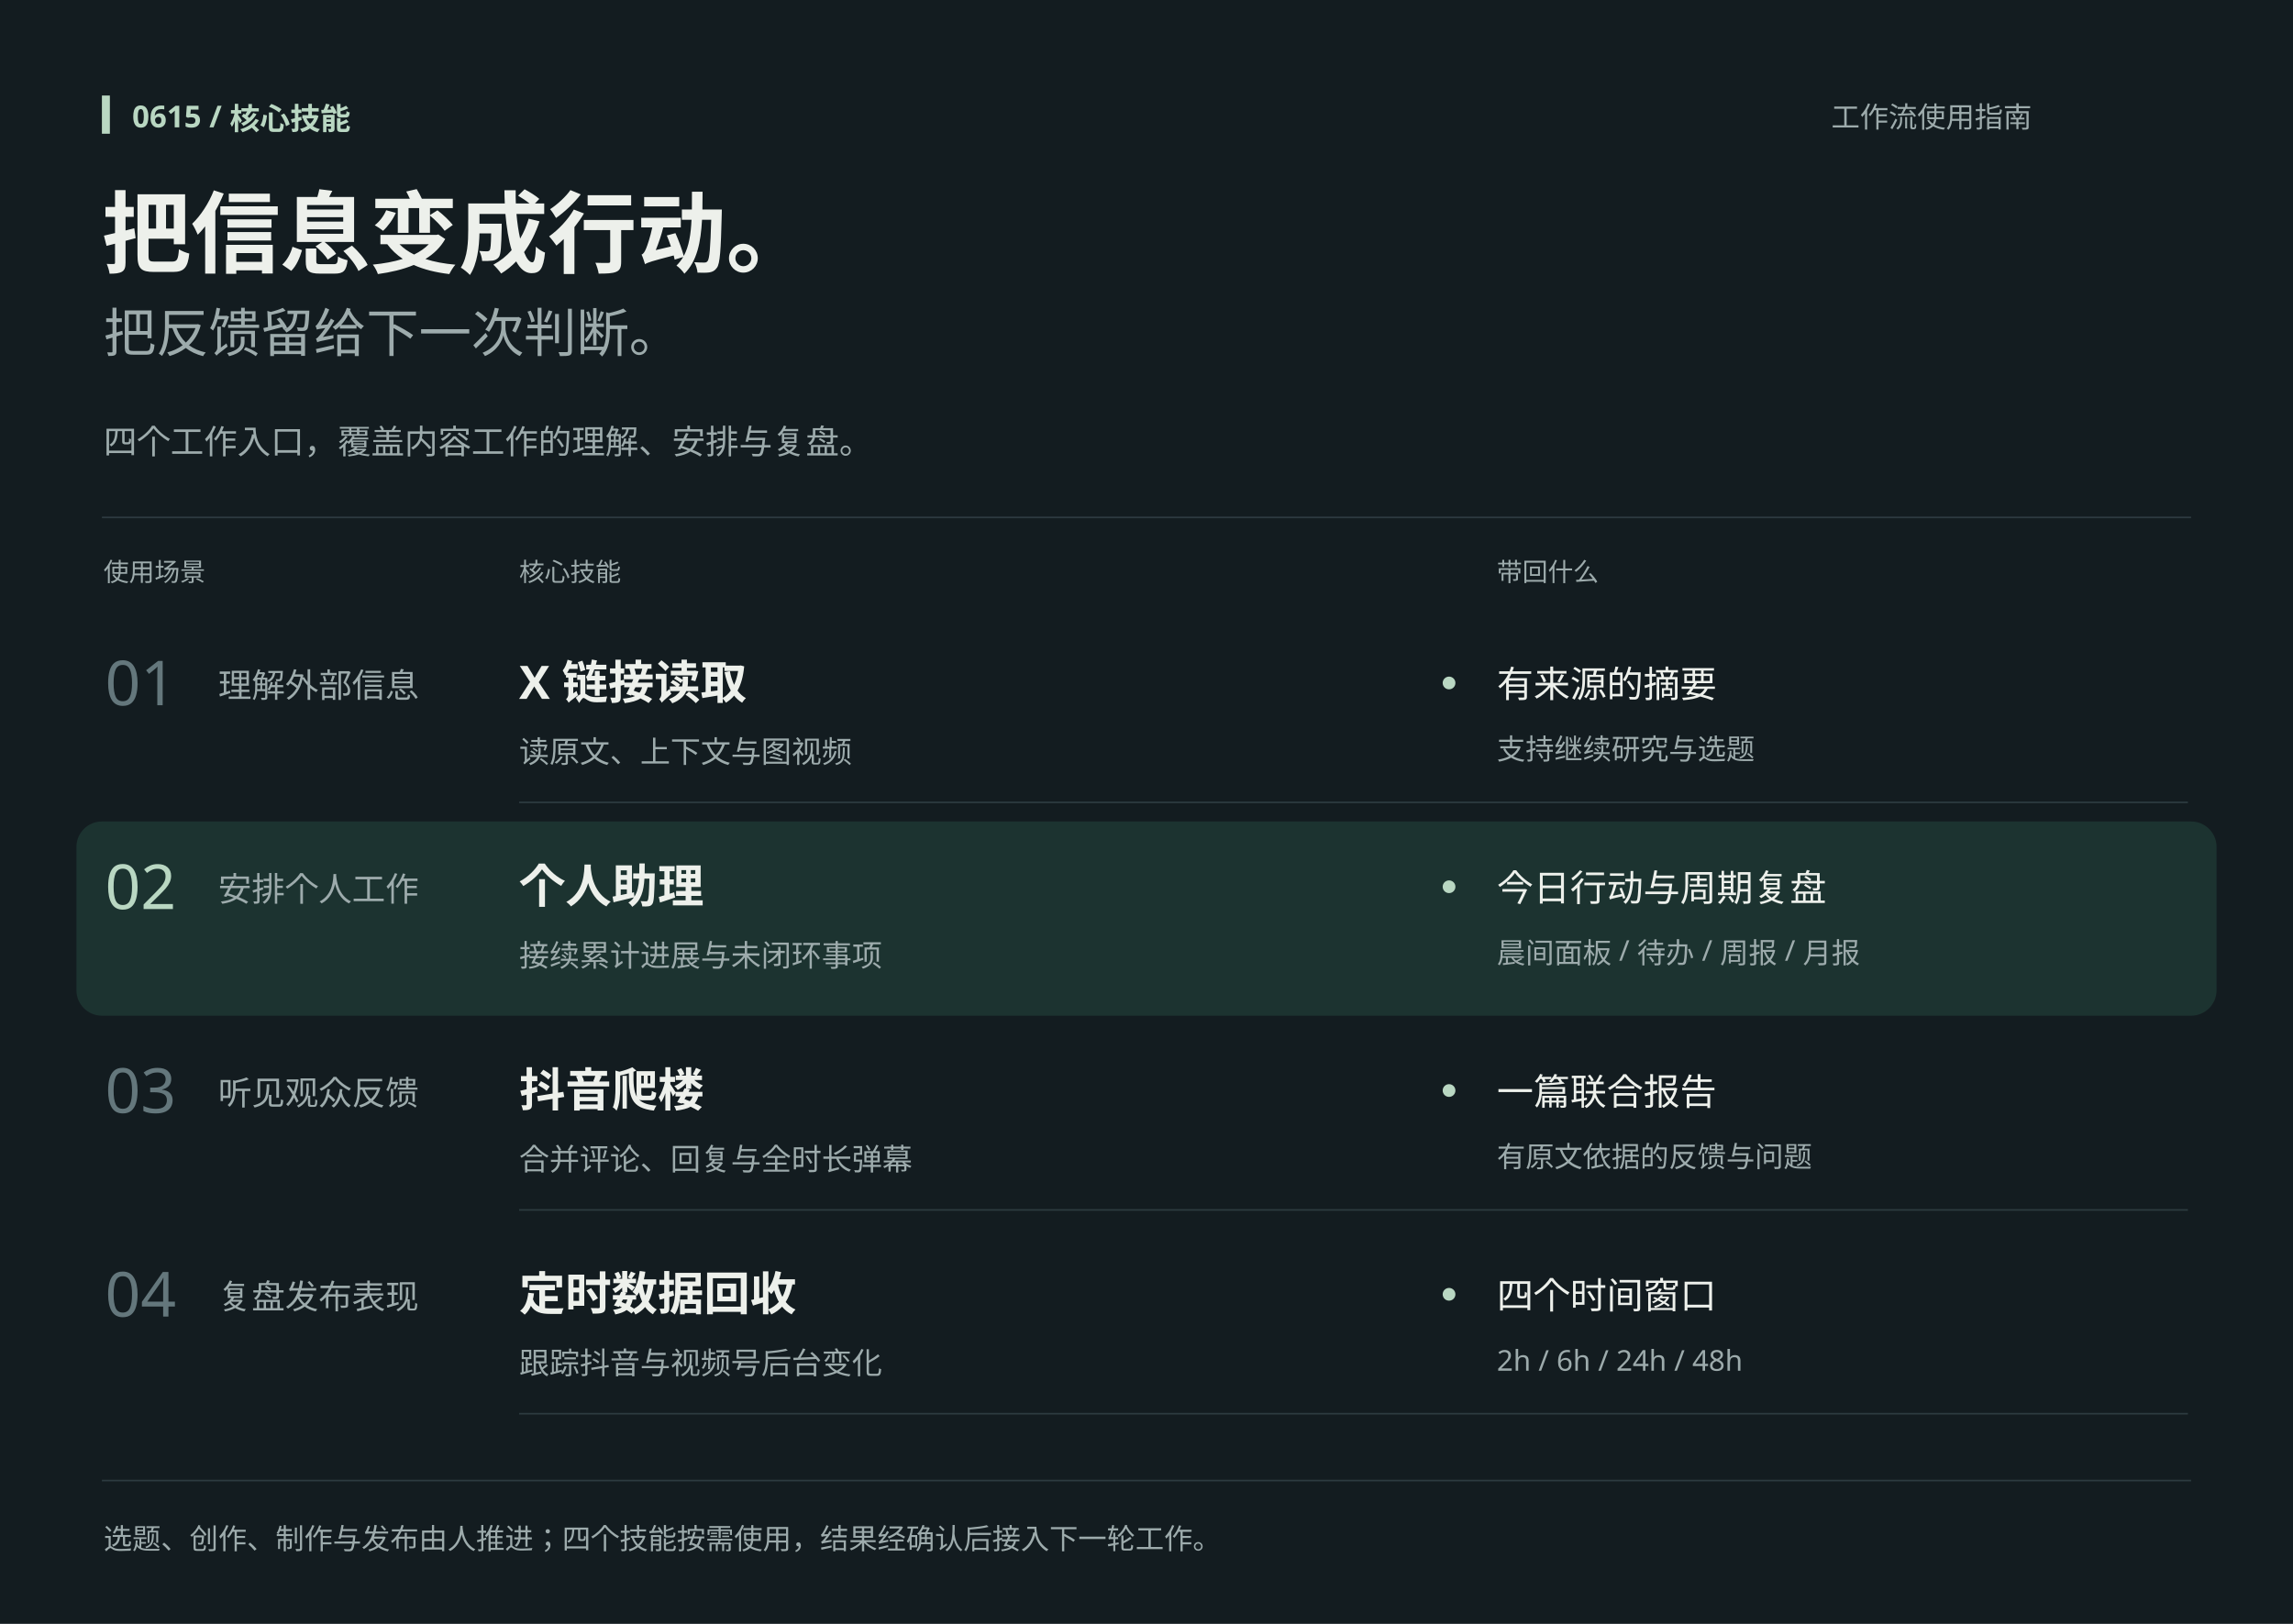
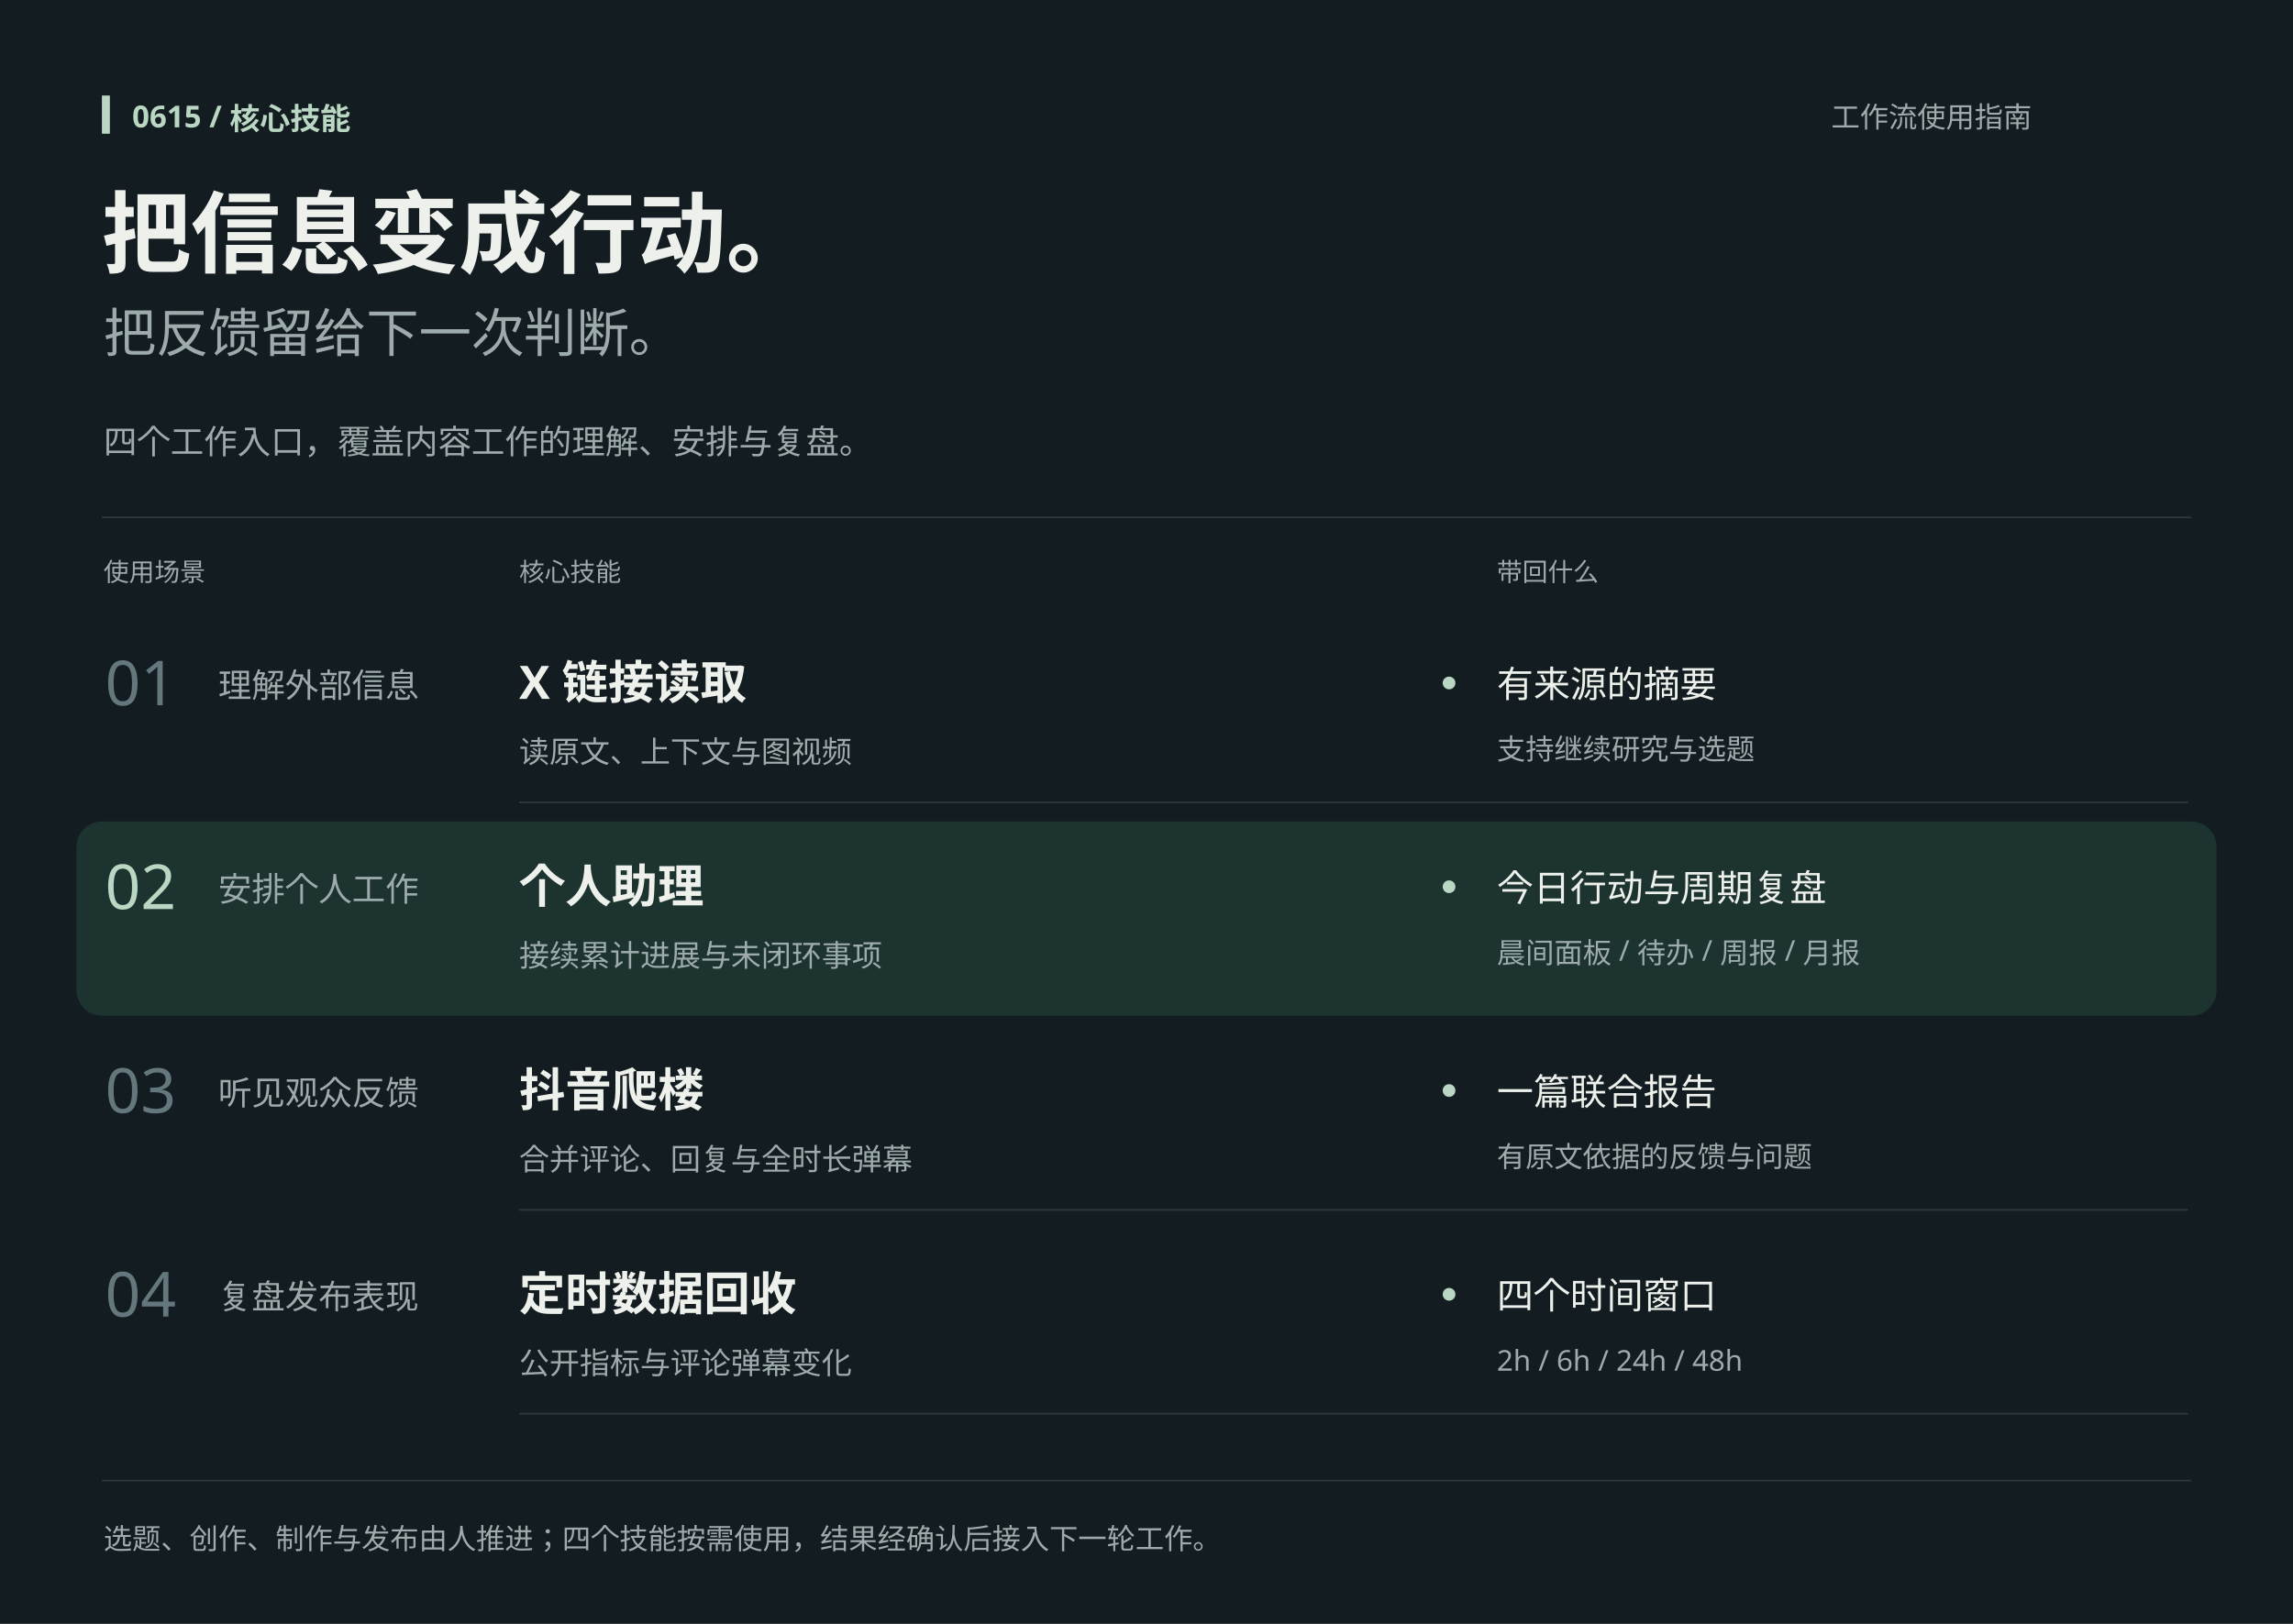
<svg xmlns="http://www.w3.org/2000/svg" width="1440" height="1020" viewBox="0 0 1440 1020" role="img" aria-label="内容工作流：四个核心技能">
  <rect x="0" y="0" width="1440" height="1020" rx="0" fill="#131C20" />
  <rect x="64" y="60" width="5" height="24" rx="0" fill="#B9D7C2" />
  <text x="83" y="80" font-size="19" font-weight="600" fill="#B9D7C2" font-family="PingFang SC,Microsoft YaHei,sans-serif">0615  /  核心技能</text>
  <text x="1150" y="80" font-size="18" font-weight="400" fill="#9DABAC" font-family="PingFang SC,Microsoft YaHei,sans-serif">工作流使用指南</text>
  <text x="64" y="167" font-size="56" font-weight="600" fill="#EDF0EB" font-family="PingFang SC,Microsoft YaHei,sans-serif">把信息变成行动。</text>
  <text x="65" y="221" font-size="33" font-weight="400" fill="#9DABAC" font-family="PingFang SC,Microsoft YaHei,sans-serif">把反馈留给下一次判断。</text>
  <text x="65" y="285" font-size="21" font-weight="400" fill="#9DABAC" font-family="PingFang SC,Microsoft YaHei,sans-serif">四个工作入口，覆盖内容工作的理解、安排与复盘。</text>
  <path d="M64 325 L1376 325" stroke="#2D3B40" stroke-width="1" />
  <text x="65" y="365" font-size="16" font-weight="400" fill="#9DABAC" font-family="PingFang SC,Microsoft YaHei,sans-serif">使用场景</text>
  <text x="326" y="365" font-size="16" font-weight="400" fill="#9DABAC" font-family="PingFang SC,Microsoft YaHei,sans-serif">核心技能</text>
  <text x="940" y="365" font-size="16" font-weight="400" fill="#9DABAC" font-family="PingFang SC,Microsoft YaHei,sans-serif">带回什么</text>
  <text x="66" y="443" font-size="39" font-weight="500" fill="#64777C" font-family="PingFang SC,Microsoft YaHei,sans-serif">01</text>
  <text x="137" y="438" font-size="21" font-weight="400" fill="#9DABAC" font-family="PingFang SC,Microsoft YaHei,sans-serif">理解外部信息</text>
  <text x="326" y="439" font-size="29" font-weight="600" fill="#EDF0EB" font-family="PingFang SC,Microsoft YaHei,sans-serif">X 链接读取</text>
  <text x="326" y="479" font-size="19" font-weight="400" fill="#9DABAC" font-family="PingFang SC,Microsoft YaHei,sans-serif">读原文、上下文与图视频</text>
  <circle cx="910" cy="429" r="4" fill="#B9D7C2" />
  <text x="940" y="438" font-size="23" font-weight="500" fill="#EDF0EB" font-family="PingFang SC,Microsoft YaHei,sans-serif">有来源的摘要</text>
  <text x="940" y="477" font-size="18" font-weight="400" fill="#9DABAC" font-family="PingFang SC,Microsoft YaHei,sans-serif">支持继续研究与选题</text>
  <path d="M326 504 L1374 504" stroke="#2D3B40" stroke-width="1" />
  <rect x="48" y="516" width="1344" height="122" rx="16" fill="#1C3330" />
  <text x="66" y="571" font-size="39" font-weight="500" fill="#B9D7C2" font-family="PingFang SC,Microsoft YaHei,sans-serif">02</text>
  <text x="137" y="566" font-size="21" font-weight="400" fill="#9DABAC" font-family="PingFang SC,Microsoft YaHei,sans-serif">安排个人工作</text>
  <text x="326" y="567" font-size="29" font-weight="600" fill="#EDF0EB" font-family="PingFang SC,Microsoft YaHei,sans-serif">个人助理</text>
  <text x="326" y="607" font-size="19" font-weight="400" fill="#9DABAC" font-family="PingFang SC,Microsoft YaHei,sans-serif">接续累计进展与未闭环事项</text>
  <circle cx="910" cy="557" r="4" fill="#B9D7C2" />
  <text x="940" y="566" font-size="23" font-weight="500" fill="#EDF0EB" font-family="PingFang SC,Microsoft YaHei,sans-serif">今日行动与周期复盘</text>
  <text x="940" y="605" font-size="18" font-weight="400" fill="#9DABAC" font-family="PingFang SC,Microsoft YaHei,sans-serif">晨间面板 / 待办 / 周报 / 月报</text>
  <text x="66" y="699" font-size="39" font-weight="500" fill="#64777C" font-family="PingFang SC,Microsoft YaHei,sans-serif">03</text>
  <text x="137" y="694" font-size="21" font-weight="400" fill="#9DABAC" font-family="PingFang SC,Microsoft YaHei,sans-serif">听见观众反馈</text>
  <text x="326" y="695" font-size="29" font-weight="600" fill="#EDF0EB" font-family="PingFang SC,Microsoft YaHei,sans-serif">抖音爬楼</text>
  <text x="326" y="735" font-size="19" font-weight="400" fill="#9DABAC" font-family="PingFang SC,Microsoft YaHei,sans-serif">合并评论、回复与全时长弹幕</text>
  <circle cx="910" cy="685" r="4" fill="#B9D7C2" />
  <text x="940" y="694" font-size="23" font-weight="500" fill="#EDF0EB" font-family="PingFang SC,Microsoft YaHei,sans-serif">一篇联合报告</text>
  <text x="940" y="733" font-size="18" font-weight="400" fill="#9DABAC" font-family="PingFang SC,Microsoft YaHei,sans-serif">有原文依据的反馈与问题</text>
  <path d="M326 760 L1374 760" stroke="#2D3B40" stroke-width="1" />
  <text x="66" y="827" font-size="39" font-weight="500" fill="#64777C" font-family="PingFang SC,Microsoft YaHei,sans-serif">04</text>
  <text x="137" y="822" font-size="21" font-weight="400" fill="#9DABAC" font-family="PingFang SC,Microsoft YaHei,sans-serif">复盘发布表现</text>
  <text x="326" y="823" font-size="29" font-weight="600" fill="#EDF0EB" font-family="PingFang SC,Microsoft YaHei,sans-serif">定时数据回收</text>
-   <text x="326" y="863" font-size="19" font-weight="400" fill="#9DABAC" font-family="PingFang SC,Microsoft YaHei,sans-serif">跟踪抖音与视频号后台变化</text>
+   <text x="326" y="863" font-size="19" font-weight="400" fill="#9DABAC" font-family="PingFang SC,Microsoft YaHei,sans-serif">公开指标与评论弹幕变化</text>
  <circle cx="910" cy="813" r="4" fill="#B9D7C2" />
  <text x="940" y="822" font-size="23" font-weight="500" fill="#EDF0EB" font-family="PingFang SC,Microsoft YaHei,sans-serif">四个时间窗口</text>
  <text x="940" y="861" font-size="18" font-weight="400" fill="#9DABAC" font-family="PingFang SC,Microsoft YaHei,sans-serif">2h / 6h / 24h / 48h</text>
  <path d="M326 888 L1374 888" stroke="#2D3B40" stroke-width="1" />
  <path d="M64 930 L1376 930" stroke="#2D3B40" stroke-width="1" />
  <text x="65" y="973" font-size="18" font-weight="400" fill="#9DABAC" font-family="PingFang SC,Microsoft YaHei,sans-serif">选题、创作、制作与发布由人推进；四个技能按需使用，结果经确认后接入下一轮工作。</text>
</svg>
